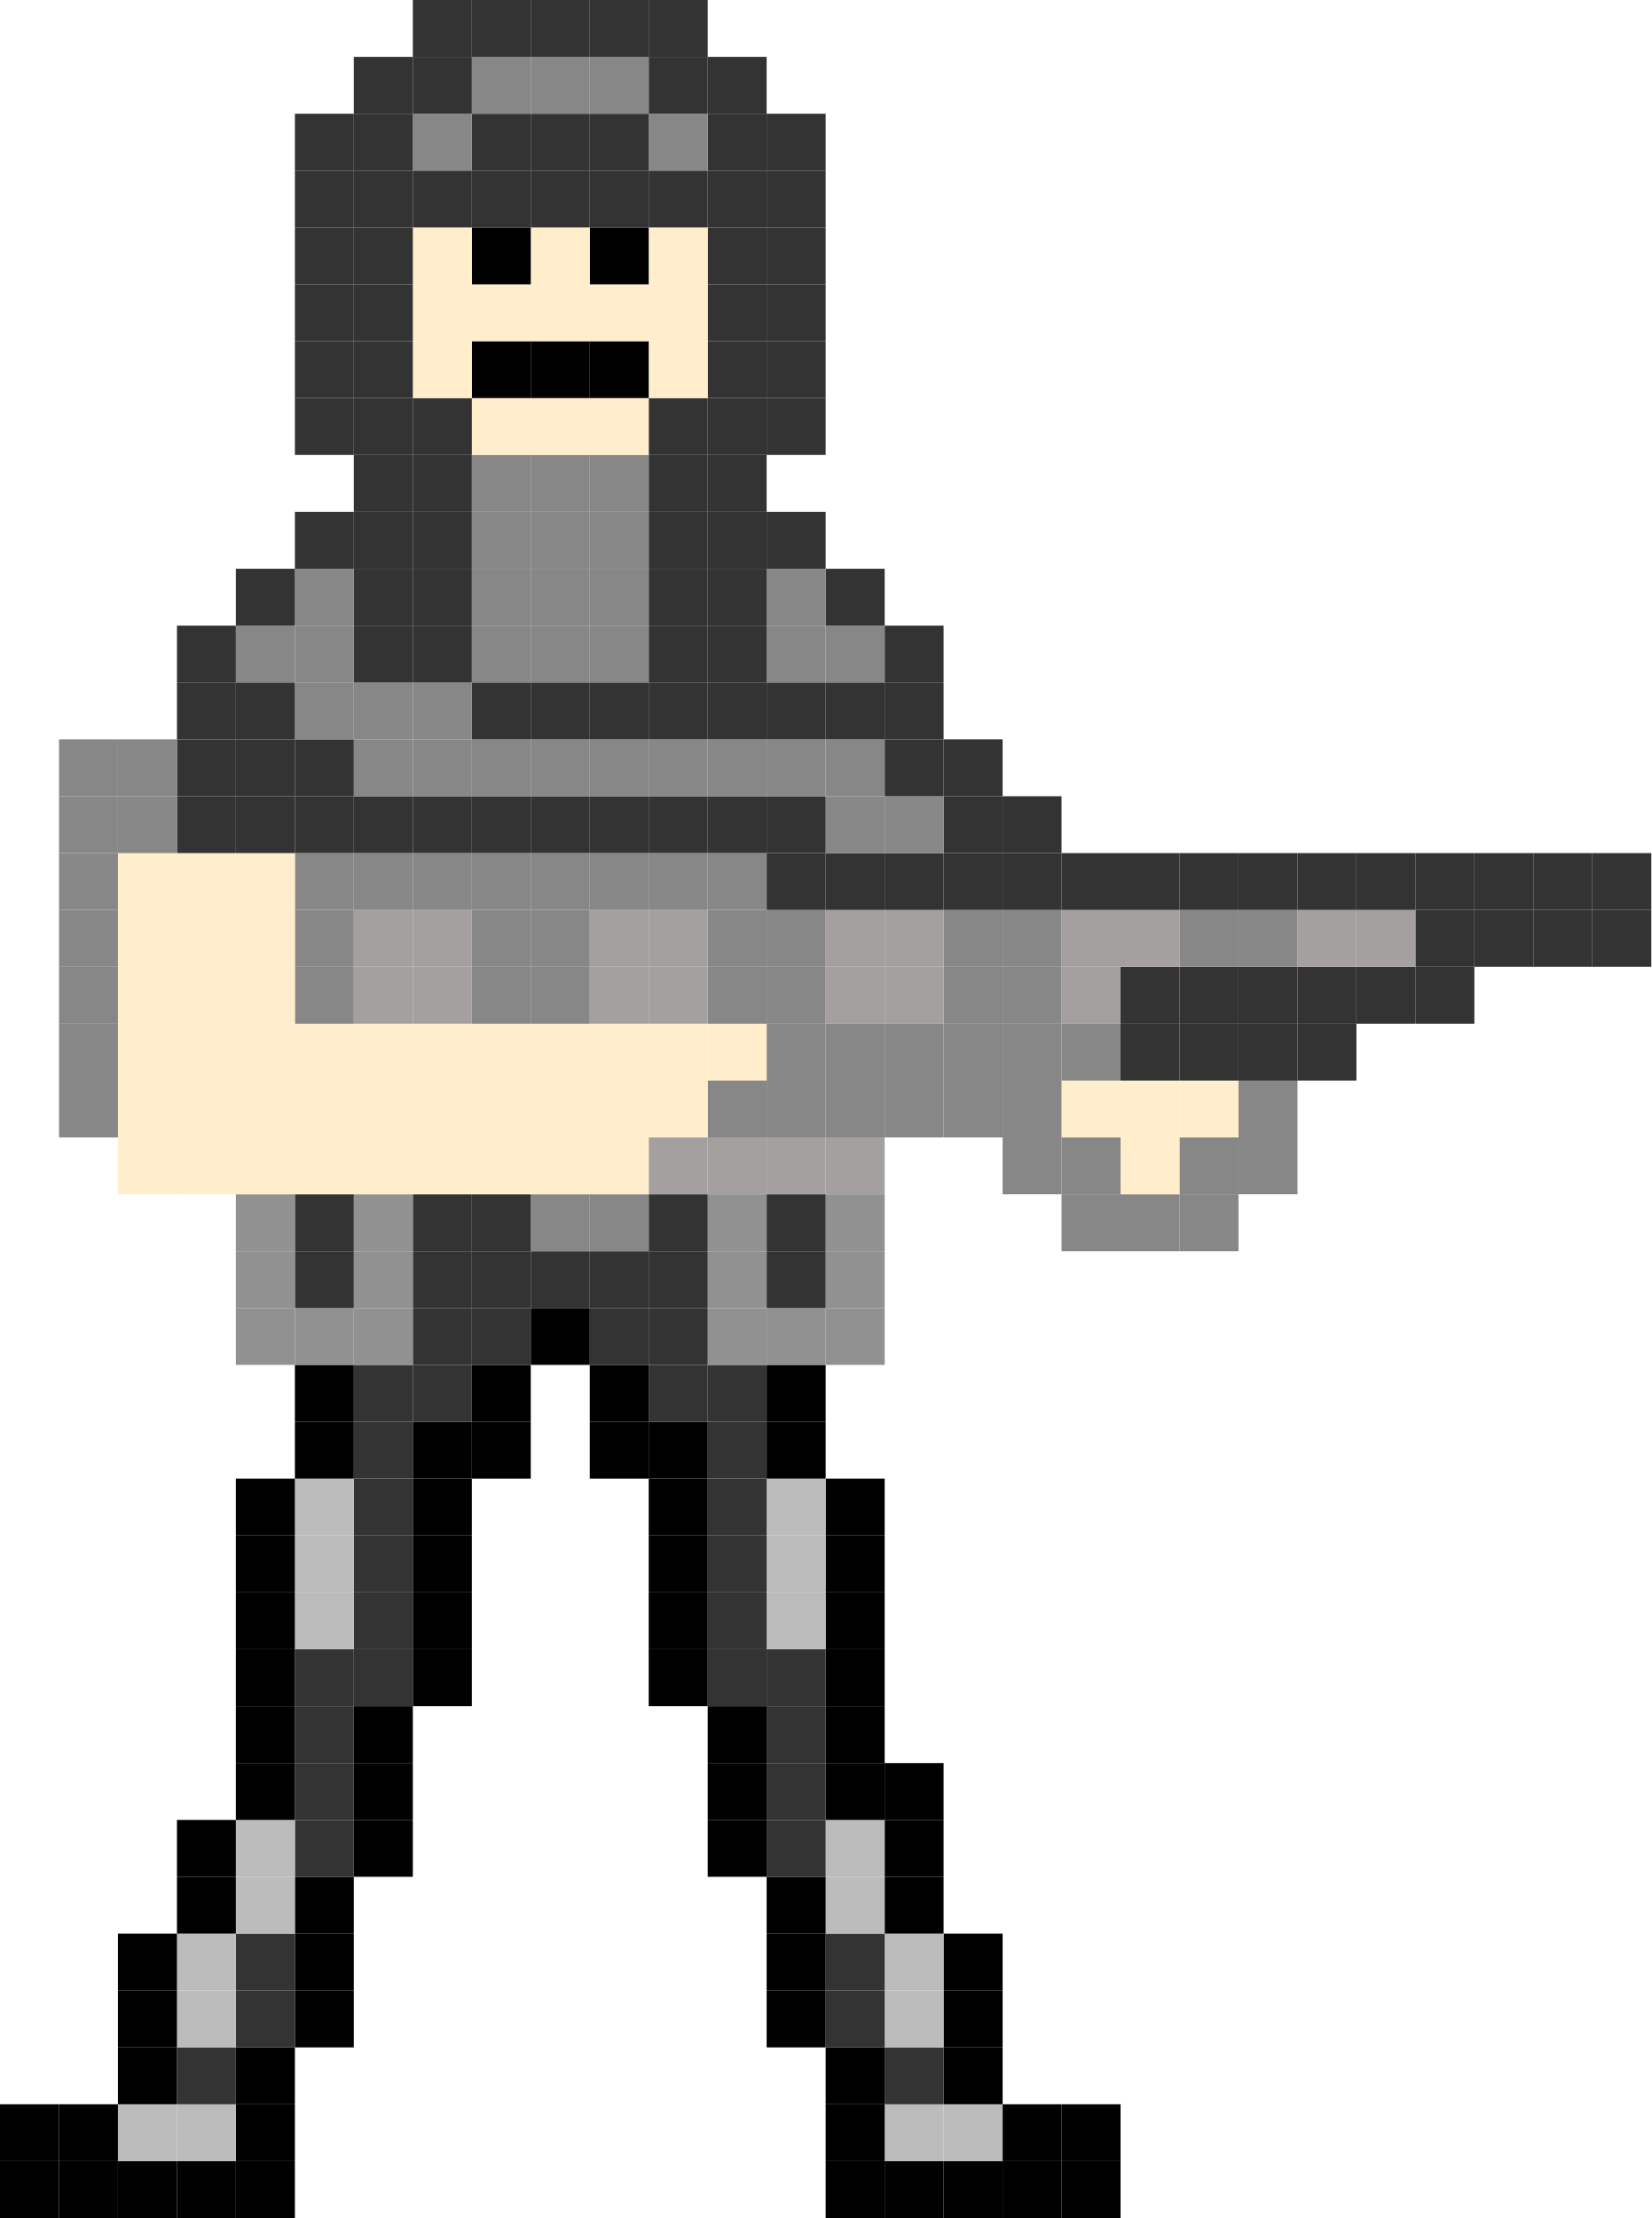
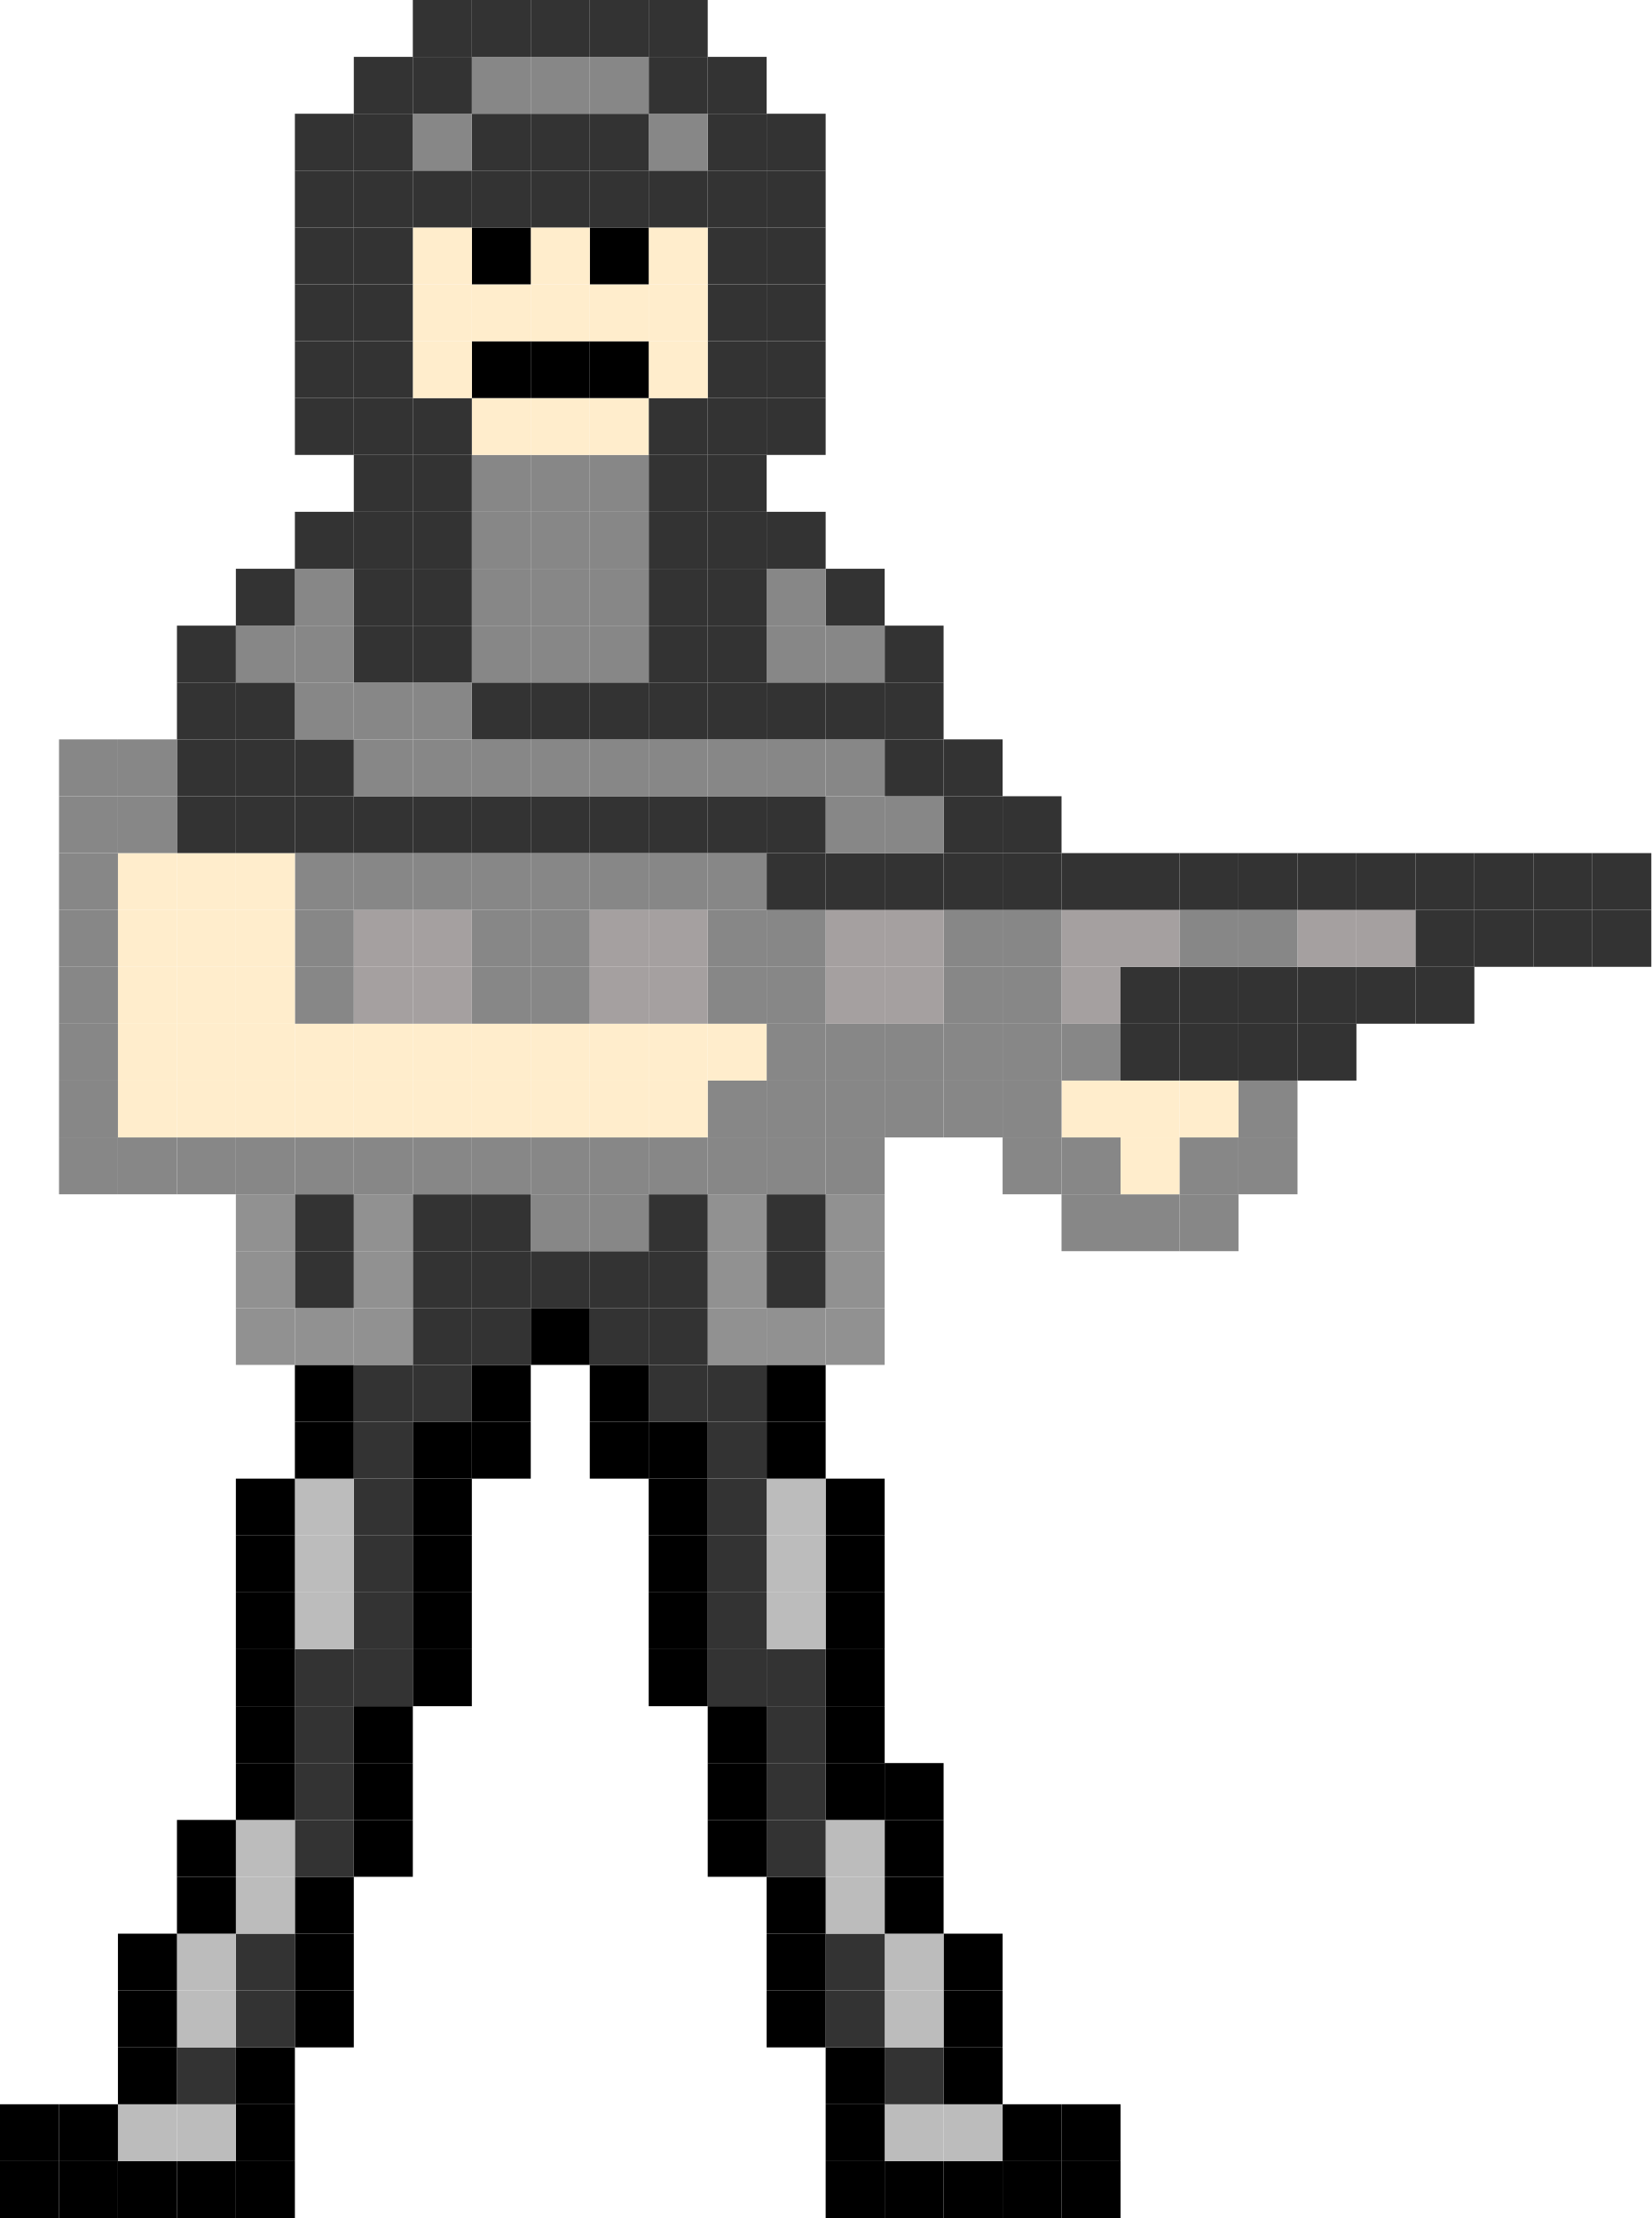
<svg xmlns="http://www.w3.org/2000/svg" id="Layer_1" data-name="Layer 1" viewBox="0 0 169 227">
  <defs>
    <style>
      .cls-1 {
        fill: #333;
      }

      .cls-2 {
        fill: #a5a0a0;
      }

      .cls-3 {
        fill: #878787;
      }

      .cls-4 {
        fill: #ffedcc;
      }

      .cls-5 {
        fill: #bcbcbc;
      }

      .cls-6 {
        fill: #919191;
      }
    </style>
  </defs>
  <g>
    <rect class="cls-1" x="162.96" y="93.13" width="6.04" height="5.82" />
    <rect class="cls-1" x="162.96" y="87.31" width="6.04" height="5.82" />
    <rect class="cls-1" x="156.93" y="93.13" width="6.03" height="5.82" />
    <rect class="cls-1" x="156.93" y="87.31" width="6.03" height="5.82" />
    <rect class="cls-1" x="150.89" y="93.13" width="6.04" height="5.82" />
    <rect class="cls-1" x="150.89" y="87.31" width="6.04" height="5.82" />
    <rect class="cls-1" x="144.86" y="98.95" width="6.03" height="5.82" />
    <rect class="cls-1" x="144.86" y="93.13" width="6.03" height="5.82" />
    <rect class="cls-1" x="144.86" y="87.31" width="6.03" height="5.82" />
    <rect class="cls-1" x="138.82" y="98.95" width="6.04" height="5.82" />
    <rect class="cls-2" x="138.82" y="93.13" width="6.04" height="5.82" />
    <rect class="cls-1" x="138.82" y="87.31" width="6.04" height="5.82" />
    <rect class="cls-1" x="132.79" y="104.77" width="6.03" height="5.82" />
    <rect class="cls-1" x="132.79" y="98.95" width="6.03" height="5.82" />
    <rect class="cls-2" x="132.79" y="93.13" width="6.03" height="5.82" />
    <rect class="cls-1" x="132.79" y="87.31" width="6.03" height="5.82" />
    <rect class="cls-3" x="126.75" y="116.41" width="6.04" height="5.82" />
    <rect class="cls-3" x="126.75" y="110.59" width="6.04" height="5.82" />
    <rect class="cls-1" x="126.75" y="104.77" width="6.04" height="5.82" />
    <rect class="cls-1" x="126.75" y="98.95" width="6.04" height="5.82" />
    <rect class="cls-3" x="126.75" y="93.13" width="6.04" height="5.82" />
    <rect class="cls-1" x="126.75" y="87.31" width="6.04" height="5.82" />
    <rect class="cls-3" x="120.71" y="122.23" width="6.04" height="5.82" />
    <rect class="cls-3" x="120.71" y="116.41" width="6.04" height="5.82" />
    <rect class="cls-4" x="120.71" y="110.59" width="6.04" height="5.82" />
    <rect class="cls-1" x="120.71" y="104.77" width="6.04" height="5.82" />
    <rect class="cls-1" x="120.71" y="98.95" width="6.04" height="5.82" />
    <rect class="cls-3" x="120.71" y="93.13" width="6.04" height="5.82" />
    <rect class="cls-1" x="120.71" y="87.31" width="6.04" height="5.82" />
    <rect class="cls-3" x="114.68" y="122.23" width="6.03" height="5.82" />
    <rect class="cls-4" x="114.68" y="116.41" width="6.03" height="5.82" />
    <rect class="cls-4" x="114.68" y="110.59" width="6.03" height="5.82" />
    <rect class="cls-1" x="114.68" y="104.77" width="6.03" height="5.82" />
    <rect class="cls-1" x="114.68" y="98.95" width="6.03" height="5.82" />
    <rect class="cls-2" x="114.68" y="93.13" width="6.03" height="5.82" />
    <rect class="cls-1" x="114.68" y="87.31" width="6.03" height="5.82" />
    <rect x="108.64" y="221.18" width="6.04" height="5.82" />
    <rect x="108.64" y="215.36" width="6.04" height="5.82" />
    <rect class="cls-3" x="108.64" y="122.23" width="6.04" height="5.82" />
    <rect class="cls-3" x="108.64" y="116.41" width="6.04" height="5.82" />
    <rect class="cls-4" x="108.64" y="110.59" width="6.04" height="5.82" />
    <rect class="cls-3" x="108.64" y="104.77" width="6.04" height="5.82" />
    <rect class="cls-2" x="108.64" y="98.95" width="6.04" height="5.82" />
    <rect class="cls-2" x="108.64" y="93.13" width="6.04" height="5.82" />
    <rect class="cls-1" x="108.64" y="87.31" width="6.04" height="5.82" />
    <rect x="102.61" y="221.18" width="6.03" height="5.82" />
    <rect x="102.61" y="215.36" width="6.03" height="5.82" />
    <rect class="cls-3" x="102.61" y="116.41" width="6.03" height="5.82" />
    <rect class="cls-3" x="102.61" y="110.59" width="6.03" height="5.82" />
    <rect class="cls-3" x="102.61" y="104.77" width="6.03" height="5.82" />
    <rect class="cls-3" x="102.61" y="98.95" width="6.03" height="5.82" />
    <rect class="cls-3" x="102.61" y="93.13" width="6.03" height="5.82" />
    <rect class="cls-1" x="102.61" y="87.31" width="6.03" height="5.82" />
    <rect class="cls-1" x="102.61" y="81.49" width="6.03" height="5.82" />
    <rect x="96.57" y="221.18" width="6.04" height="5.82" />
    <rect class="cls-5" x="96.57" y="215.36" width="6.04" height="5.82" />
    <rect x="96.57" y="209.54" width="6.04" height="5.82" />
    <rect x="96.57" y="203.72" width="6.04" height="5.82" />
    <rect x="96.57" y="197.9" width="6.04" height="5.82" />
    <rect class="cls-3" x="96.57" y="110.59" width="6.04" height="5.82" />
    <rect class="cls-3" x="96.57" y="104.77" width="6.04" height="5.82" />
    <rect class="cls-3" x="96.57" y="98.95" width="6.04" height="5.82" />
    <rect class="cls-3" x="96.57" y="93.13" width="6.04" height="5.82" />
    <rect class="cls-1" x="96.57" y="87.31" width="6.04" height="5.82" />
    <rect class="cls-1" x="96.57" y="81.49" width="6.04" height="5.82" />
    <rect class="cls-1" x="96.57" y="75.67" width="6.04" height="5.82" />
    <rect x="90.54" y="221.18" width="6.03" height="5.82" />
    <rect class="cls-5" x="90.54" y="215.36" width="6.03" height="5.82" />
    <rect class="cls-1" x="90.54" y="209.54" width="6.03" height="5.82" />
    <rect class="cls-5" x="90.54" y="203.72" width="6.03" height="5.82" />
    <rect class="cls-5" x="90.54" y="197.9" width="6.03" height="5.82" />
    <rect x="90.54" y="192.08" width="6.03" height="5.82" />
    <rect x="90.54" y="186.26" width="6.03" height="5.82" />
    <rect x="90.54" y="180.44" width="6.03" height="5.82" />
    <rect class="cls-3" x="90.54" y="110.59" width="6.03" height="5.82" />
    <rect class="cls-3" x="90.54" y="104.77" width="6.03" height="5.82" />
    <rect class="cls-2" x="90.54" y="98.95" width="6.03" height="5.82" />
    <rect class="cls-2" x="90.54" y="93.13" width="6.03" height="5.82" />
    <rect class="cls-1" x="90.54" y="87.31" width="6.03" height="5.82" />
    <rect class="cls-3" x="90.54" y="81.49" width="6.03" height="5.82" />
    <rect class="cls-1" x="90.54" y="75.67" width="6.03" height="5.82" />
    <rect class="cls-1" x="90.54" y="69.85" width="6.03" height="5.82" />
    <rect class="cls-1" x="90.54" y="64.03" width="6.03" height="5.82" />
    <rect x="84.5" y="221.18" width="6.04" height="5.82" />
    <rect x="84.5" y="215.36" width="6.04" height="5.82" />
    <rect x="84.5" y="209.54" width="6.04" height="5.82" />
    <rect class="cls-1" x="84.5" y="203.72" width="6.04" height="5.82" />
    <rect class="cls-1" x="84.5" y="197.9" width="6.04" height="5.82" />
    <rect class="cls-5" x="84.5" y="192.08" width="6.04" height="5.82" />
    <rect class="cls-5" x="84.5" y="186.26" width="6.04" height="5.82" />
    <rect x="84.5" y="180.44" width="6.04" height="5.82" />
    <rect x="84.5" y="174.62" width="6.04" height="5.82" />
    <rect x="84.5" y="168.79" width="6.04" height="5.83" />
    <rect x="84.5" y="162.97" width="6.04" height="5.82" />
    <rect x="84.5" y="157.15" width="6.04" height="5.82" />
    <rect x="84.5" y="151.33" width="6.04" height="5.82" />
    <rect class="cls-6" x="84.5" y="133.87" width="6.04" height="5.82" />
    <rect class="cls-6" x="84.5" y="128.05" width="6.04" height="5.82" />
    <rect class="cls-6" x="84.5" y="122.23" width="6.04" height="5.82" />
-     <rect class="cls-2" x="84.5" y="116.41" width="6.04" height="5.82" />
+     <rect class="cls-3" x="84.5" y="116.41" width="6.04" height="5.82" />
    <rect class="cls-3" x="84.5" y="110.59" width="6.04" height="5.82" />
    <rect class="cls-3" x="84.5" y="104.77" width="6.04" height="5.82" />
    <rect class="cls-2" x="84.5" y="98.95" width="6.04" height="5.82" />
    <rect class="cls-2" x="84.5" y="93.13" width="6.04" height="5.82" />
    <rect class="cls-1" x="84.5" y="87.31" width="6.04" height="5.82" />
    <rect class="cls-3" x="84.5" y="81.49" width="6.04" height="5.82" />
    <rect class="cls-3" x="84.5" y="75.67" width="6.04" height="5.82" />
    <rect class="cls-1" x="84.5" y="69.85" width="6.04" height="5.82" />
    <rect class="cls-3" x="84.5" y="64.03" width="6.04" height="5.82" />
    <rect class="cls-1" x="84.5" y="58.21" width="6.04" height="5.82" />
    <rect x="78.46" y="203.72" width="6.04" height="5.82" />
    <rect x="78.46" y="197.9" width="6.04" height="5.82" />
    <rect x="78.46" y="192.08" width="6.04" height="5.82" />
    <rect class="cls-1" x="78.46" y="186.26" width="6.04" height="5.82" />
    <rect class="cls-1" x="78.46" y="180.44" width="6.04" height="5.82" />
    <rect class="cls-1" x="78.46" y="174.62" width="6.04" height="5.82" />
    <rect class="cls-1" x="78.46" y="168.79" width="6.04" height="5.83" />
    <rect class="cls-5" x="78.46" y="162.97" width="6.04" height="5.82" />
    <rect class="cls-5" x="78.46" y="157.15" width="6.04" height="5.82" />
    <rect class="cls-5" x="78.46" y="151.33" width="6.04" height="5.82" />
    <rect x="78.46" y="145.51" width="6.04" height="5.82" />
    <rect x="78.46" y="139.69" width="6.04" height="5.82" />
    <rect class="cls-6" x="78.46" y="133.87" width="6.04" height="5.82" />
    <rect class="cls-1" x="78.46" y="128.05" width="6.04" height="5.82" />
    <rect class="cls-1" x="78.46" y="122.23" width="6.04" height="5.82" />
-     <rect class="cls-2" x="78.46" y="116.41" width="6.04" height="5.82" />
+     <rect class="cls-3" x="78.46" y="116.41" width="6.04" height="5.82" />
    <rect class="cls-3" x="78.46" y="110.59" width="6.04" height="5.82" />
    <rect class="cls-3" x="78.46" y="104.77" width="6.04" height="5.82" />
    <rect class="cls-3" x="78.46" y="98.95" width="6.04" height="5.82" />
    <rect class="cls-3" x="78.46" y="93.13" width="6.04" height="5.82" />
    <rect class="cls-1" x="78.46" y="87.31" width="6.04" height="5.82" />
    <rect class="cls-1" x="78.46" y="81.49" width="6.04" height="5.82" />
    <rect class="cls-3" x="78.46" y="75.67" width="6.04" height="5.82" />
    <rect class="cls-1" x="78.46" y="69.85" width="6.04" height="5.82" />
    <rect class="cls-3" x="78.46" y="64.03" width="6.04" height="5.82" />
    <rect class="cls-3" x="78.46" y="58.21" width="6.04" height="5.82" />
    <rect class="cls-1" x="78.46" y="52.38" width="6.04" height="5.83" />
    <rect class="cls-1" x="78.46" y="40.74" width="6.04" height="5.82" />
    <rect class="cls-1" x="78.46" y="34.92" width="6.04" height="5.82" />
    <rect class="cls-1" x="78.46" y="29.1" width="6.04" height="5.82" />
    <rect class="cls-1" x="78.46" y="23.28" width="6.04" height="5.82" />
    <rect class="cls-1" x="78.46" y="17.46" width="6.04" height="5.82" />
    <rect class="cls-1" x="78.46" y="11.64" width="6.04" height="5.82" />
    <rect x="72.43" y="186.26" width="6.03" height="5.82" />
    <rect x="72.43" y="180.44" width="6.03" height="5.82" />
    <rect x="72.43" y="174.62" width="6.03" height="5.82" />
    <rect class="cls-1" x="72.43" y="168.79" width="6.03" height="5.83" />
    <rect class="cls-1" x="72.43" y="162.97" width="6.03" height="5.82" />
    <rect class="cls-1" x="72.43" y="157.15" width="6.03" height="5.82" />
    <rect class="cls-1" x="72.43" y="151.33" width="6.03" height="5.82" />
    <rect class="cls-1" x="72.43" y="145.51" width="6.03" height="5.82" />
    <rect class="cls-1" x="72.43" y="139.69" width="6.03" height="5.82" />
    <rect class="cls-6" x="72.43" y="133.87" width="6.03" height="5.82" />
    <rect class="cls-6" x="72.43" y="128.05" width="6.03" height="5.82" />
    <rect class="cls-6" x="72.43" y="122.23" width="6.03" height="5.82" />
-     <rect class="cls-2" x="72.43" y="116.41" width="6.03" height="5.82" />
+     <rect class="cls-3" x="72.43" y="116.41" width="6.03" height="5.82" />
    <rect class="cls-3" x="72.43" y="110.59" width="6.03" height="5.82" />
    <rect class="cls-4" x="72.43" y="104.77" width="6.03" height="5.82" />
    <rect class="cls-3" x="72.43" y="98.95" width="6.03" height="5.82" />
    <rect class="cls-3" x="72.43" y="93.13" width="6.03" height="5.82" />
    <rect class="cls-3" x="72.43" y="87.31" width="6.03" height="5.82" />
    <rect class="cls-1" x="72.43" y="81.49" width="6.03" height="5.82" />
    <rect class="cls-3" x="72.43" y="75.67" width="6.03" height="5.82" />
    <rect class="cls-1" x="72.43" y="69.85" width="6.03" height="5.82" />
    <rect class="cls-1" x="72.43" y="64.03" width="6.03" height="5.82" />
    <rect class="cls-1" x="72.43" y="58.21" width="6.03" height="5.82" />
    <rect class="cls-1" x="72.43" y="52.38" width="6.03" height="5.83" />
    <rect class="cls-1" x="72.43" y="46.56" width="6.03" height="5.82" />
    <rect class="cls-1" x="72.43" y="40.74" width="6.03" height="5.82" />
    <rect class="cls-1" x="72.43" y="34.92" width="6.03" height="5.82" />
    <rect class="cls-1" x="72.43" y="29.1" width="6.03" height="5.82" />
    <rect class="cls-1" x="72.43" y="23.28" width="6.03" height="5.82" />
    <rect class="cls-1" x="72.43" y="17.46" width="6.03" height="5.82" />
    <rect class="cls-1" x="72.43" y="11.64" width="6.03" height="5.82" />
    <rect class="cls-1" x="72.43" y="5.82" width="6.03" height="5.82" />
    <rect x="66.39" y="168.79" width="6.04" height="5.83" />
    <rect x="66.39" y="162.97" width="6.04" height="5.82" />
    <rect x="66.39" y="157.15" width="6.04" height="5.82" />
    <rect x="66.39" y="151.33" width="6.04" height="5.82" />
    <rect x="66.39" y="145.51" width="6.04" height="5.82" />
    <rect class="cls-1" x="66.39" y="139.69" width="6.04" height="5.82" />
    <rect class="cls-1" x="66.39" y="133.87" width="6.04" height="5.82" />
    <rect class="cls-1" x="66.39" y="128.05" width="6.04" height="5.82" />
    <rect class="cls-1" x="66.39" y="122.23" width="6.04" height="5.82" />
-     <rect class="cls-2" x="66.39" y="116.41" width="6.04" height="5.82" />
+     <rect class="cls-3" x="66.39" y="116.41" width="6.04" height="5.82" />
    <rect class="cls-4" x="66.39" y="110.59" width="6.04" height="5.82" />
    <rect class="cls-4" x="66.39" y="104.77" width="6.04" height="5.82" />
    <rect class="cls-2" x="66.39" y="98.95" width="6.04" height="5.82" />
    <rect class="cls-2" x="66.39" y="93.13" width="6.04" height="5.82" />
    <rect class="cls-3" x="66.39" y="87.31" width="6.04" height="5.82" />
    <rect class="cls-1" x="66.39" y="81.49" width="6.04" height="5.82" />
    <rect class="cls-3" x="66.39" y="75.67" width="6.04" height="5.82" />
    <rect class="cls-1" x="66.39" y="69.85" width="6.04" height="5.82" />
    <rect class="cls-1" x="66.39" y="64.03" width="6.04" height="5.82" />
    <rect class="cls-1" x="66.39" y="58.21" width="6.04" height="5.82" />
    <rect class="cls-1" x="66.39" y="52.38" width="6.04" height="5.83" />
    <rect class="cls-1" x="66.39" y="46.56" width="6.04" height="5.82" />
    <rect class="cls-1" x="66.39" y="40.74" width="6.04" height="5.82" />
    <rect class="cls-4" x="66.39" y="34.92" width="6.04" height="5.82" />
    <rect class="cls-4" x="66.39" y="29.1" width="6.04" height="5.82" />
    <rect class="cls-4" x="66.39" y="23.28" width="6.04" height="5.82" />
    <rect class="cls-1" x="66.39" y="17.46" width="6.04" height="5.82" />
    <rect class="cls-3" x="66.39" y="11.64" width="6.04" height="5.82" />
    <rect class="cls-1" x="66.39" y="5.82" width="6.04" height="5.82" />
    <rect class="cls-1" x="66.39" width="6.04" height="5.82" />
    <rect x="60.36" y="145.51" width="6.03" height="5.82" />
    <rect x="60.36" y="139.69" width="6.03" height="5.82" />
    <rect class="cls-1" x="60.36" y="133.87" width="6.03" height="5.82" />
    <rect class="cls-1" x="60.36" y="128.05" width="6.03" height="5.82" />
    <rect class="cls-3" x="60.36" y="122.23" width="6.03" height="5.82" />
-     <rect class="cls-4" x="60.36" y="116.41" width="6.03" height="5.82" />
+     <rect class="cls-3" x="60.36" y="116.41" width="6.03" height="5.82" />
    <rect class="cls-4" x="60.36" y="110.59" width="6.03" height="5.82" />
    <rect class="cls-4" x="60.36" y="104.77" width="6.03" height="5.82" />
    <rect class="cls-2" x="60.36" y="98.95" width="6.03" height="5.82" />
    <rect class="cls-2" x="60.36" y="93.13" width="6.03" height="5.82" />
    <rect class="cls-3" x="60.36" y="87.31" width="6.03" height="5.82" />
    <rect class="cls-1" x="60.36" y="81.49" width="6.03" height="5.82" />
    <rect class="cls-3" x="60.36" y="75.67" width="6.03" height="5.82" />
    <rect class="cls-1" x="60.36" y="69.85" width="6.03" height="5.82" />
    <rect class="cls-3" x="60.36" y="64.03" width="6.03" height="5.82" />
    <rect class="cls-3" x="60.36" y="58.21" width="6.03" height="5.82" />
    <rect class="cls-3" x="60.36" y="52.38" width="6.03" height="5.83" />
    <rect class="cls-3" x="60.36" y="46.56" width="6.03" height="5.82" />
    <rect class="cls-4" x="60.36" y="40.74" width="6.03" height="5.82" />
    <rect x="60.36" y="34.92" width="6.03" height="5.82" />
    <rect class="cls-4" x="60.36" y="29.1" width="6.03" height="5.82" />
    <rect x="60.36" y="23.28" width="6.03" height="5.82" />
    <rect class="cls-1" x="60.36" y="17.46" width="6.03" height="5.82" />
    <rect class="cls-1" x="60.36" y="11.64" width="6.03" height="5.82" />
    <rect class="cls-3" x="60.36" y="5.82" width="6.03" height="5.82" />
    <rect class="cls-1" x="60.36" width="6.03" height="5.82" />
    <rect x="54.32" y="133.87" width="6.04" height="5.82" />
    <rect class="cls-1" x="54.32" y="128.05" width="6.04" height="5.82" />
    <rect class="cls-3" x="54.32" y="122.23" width="6.04" height="5.82" />
-     <rect class="cls-4" x="54.32" y="116.41" width="6.04" height="5.82" />
+     <rect class="cls-3" x="54.32" y="116.41" width="6.04" height="5.82" />
    <rect class="cls-4" x="54.32" y="110.59" width="6.04" height="5.82" />
    <rect class="cls-4" x="54.32" y="104.77" width="6.04" height="5.82" />
    <rect class="cls-3" x="54.32" y="98.95" width="6.04" height="5.82" />
    <rect class="cls-3" x="54.32" y="93.13" width="6.04" height="5.82" />
    <rect class="cls-3" x="54.32" y="87.31" width="6.04" height="5.82" />
    <rect class="cls-1" x="54.32" y="81.49" width="6.04" height="5.82" />
    <rect class="cls-3" x="54.32" y="75.67" width="6.04" height="5.82" />
    <rect class="cls-1" x="54.32" y="69.85" width="6.04" height="5.82" />
    <rect class="cls-3" x="54.32" y="64.03" width="6.04" height="5.82" />
    <rect class="cls-3" x="54.32" y="58.21" width="6.04" height="5.82" />
    <rect class="cls-3" x="54.32" y="52.38" width="6.04" height="5.83" />
    <rect class="cls-3" x="54.32" y="46.56" width="6.04" height="5.82" />
    <rect class="cls-4" x="54.32" y="40.74" width="6.04" height="5.82" />
    <rect x="54.32" y="34.92" width="6.04" height="5.82" />
    <rect class="cls-4" x="54.32" y="29.1" width="6.04" height="5.82" />
    <rect class="cls-4" x="54.32" y="23.28" width="6.04" height="5.82" />
    <rect class="cls-1" x="54.32" y="17.46" width="6.04" height="5.82" />
    <rect class="cls-1" x="54.32" y="11.64" width="6.04" height="5.82" />
    <rect class="cls-3" x="54.32" y="5.82" width="6.04" height="5.82" />
    <rect class="cls-1" x="54.32" width="6.04" height="5.82" />
    <rect x="48.29" y="145.51" width="6.03" height="5.82" />
    <rect x="48.29" y="139.69" width="6.03" height="5.82" />
    <rect class="cls-1" x="48.29" y="133.87" width="6.03" height="5.82" />
    <rect class="cls-1" x="48.29" y="128.05" width="6.03" height="5.82" />
    <rect class="cls-1" x="48.29" y="122.23" width="6.03" height="5.82" />
-     <rect class="cls-4" x="48.29" y="116.41" width="6.03" height="5.82" />
+     <rect class="cls-3" x="48.29" y="116.41" width="6.03" height="5.82" />
    <rect class="cls-4" x="48.29" y="110.59" width="6.03" height="5.82" />
    <rect class="cls-4" x="48.29" y="104.77" width="6.03" height="5.82" />
    <rect class="cls-3" x="48.29" y="98.95" width="6.03" height="5.82" />
    <rect class="cls-3" x="48.29" y="93.13" width="6.03" height="5.82" />
    <rect class="cls-3" x="48.29" y="87.31" width="6.03" height="5.82" />
    <rect class="cls-1" x="48.29" y="81.49" width="6.03" height="5.82" />
    <rect class="cls-3" x="48.29" y="75.67" width="6.03" height="5.82" />
    <rect class="cls-1" x="48.29" y="69.85" width="6.03" height="5.82" />
    <rect class="cls-3" x="48.29" y="64.03" width="6.03" height="5.82" />
    <rect class="cls-3" x="48.29" y="58.21" width="6.03" height="5.82" />
    <rect class="cls-3" x="48.29" y="52.38" width="6.03" height="5.83" />
    <rect class="cls-3" x="48.29" y="46.56" width="6.03" height="5.82" />
    <rect class="cls-4" x="48.29" y="40.74" width="6.03" height="5.82" />
    <rect x="48.29" y="34.92" width="6.03" height="5.82" />
    <rect class="cls-4" x="48.29" y="29.1" width="6.03" height="5.82" />
    <rect x="48.29" y="23.28" width="6.03" height="5.82" />
    <rect class="cls-1" x="48.29" y="17.46" width="6.03" height="5.82" />
    <rect class="cls-1" x="48.29" y="11.64" width="6.03" height="5.82" />
    <rect class="cls-3" x="48.29" y="5.82" width="6.03" height="5.82" />
    <rect class="cls-1" x="48.29" width="6.03" height="5.82" />
    <rect x="42.25" y="168.79" width="6.04" height="5.83" />
    <rect x="42.25" y="162.97" width="6.04" height="5.82" />
    <rect x="42.25" y="157.15" width="6.04" height="5.82" />
    <rect x="42.25" y="151.33" width="6.04" height="5.82" />
    <rect x="42.25" y="145.51" width="6.04" height="5.82" />
    <rect class="cls-1" x="42.25" y="139.69" width="6.04" height="5.82" />
    <rect class="cls-1" x="42.25" y="133.87" width="6.04" height="5.82" />
    <rect class="cls-1" x="42.25" y="128.05" width="6.04" height="5.82" />
    <rect class="cls-1" x="42.25" y="122.23" width="6.04" height="5.82" />
-     <rect class="cls-4" x="42.25" y="116.41" width="6.04" height="5.82" />
+     <rect class="cls-3" x="42.25" y="116.41" width="6.04" height="5.82" />
    <rect class="cls-4" x="42.25" y="110.59" width="6.04" height="5.82" />
    <rect class="cls-4" x="42.25" y="104.77" width="6.04" height="5.82" />
    <rect class="cls-2" x="42.25" y="98.95" width="6.04" height="5.82" />
    <rect class="cls-2" x="42.25" y="93.13" width="6.04" height="5.82" />
    <rect class="cls-3" x="42.25" y="87.31" width="6.04" height="5.82" />
    <rect class="cls-1" x="42.25" y="81.49" width="6.04" height="5.82" />
    <rect class="cls-3" x="42.25" y="75.67" width="6.04" height="5.82" />
    <rect class="cls-3" x="42.25" y="69.85" width="6.04" height="5.82" />
    <rect class="cls-1" x="42.25" y="64.03" width="6.04" height="5.82" />
    <rect class="cls-1" x="42.25" y="58.21" width="6.04" height="5.82" />
    <rect class="cls-1" x="42.25" y="52.38" width="6.04" height="5.83" />
    <rect class="cls-1" x="42.25" y="46.56" width="6.04" height="5.82" />
    <rect class="cls-1" x="42.25" y="40.74" width="6.04" height="5.82" />
    <rect class="cls-4" x="42.25" y="34.92" width="6.04" height="5.82" />
    <rect class="cls-4" x="42.25" y="29.1" width="6.04" height="5.82" />
    <rect class="cls-4" x="42.25" y="23.28" width="6.04" height="5.82" />
    <rect class="cls-1" x="42.25" y="17.46" width="6.04" height="5.82" />
    <rect class="cls-3" x="42.25" y="11.64" width="6.04" height="5.82" />
    <rect class="cls-1" x="42.25" y="5.82" width="6.04" height="5.82" />
    <rect class="cls-1" x="42.25" width="6.04" height="5.82" />
    <rect x="36.21" y="186.26" width="6.04" height="5.82" />
    <rect x="36.21" y="180.44" width="6.04" height="5.82" />
    <rect x="36.21" y="174.62" width="6.04" height="5.82" />
    <rect class="cls-1" x="36.21" y="168.79" width="6.04" height="5.83" />
    <rect class="cls-1" x="36.21" y="162.97" width="6.04" height="5.82" />
    <rect class="cls-1" x="36.21" y="157.15" width="6.04" height="5.82" />
    <rect class="cls-1" x="36.21" y="151.33" width="6.04" height="5.82" />
    <rect class="cls-1" x="36.21" y="145.51" width="6.04" height="5.82" />
    <rect class="cls-1" x="36.21" y="139.69" width="6.04" height="5.82" />
    <rect class="cls-6" x="36.21" y="133.87" width="6.04" height="5.82" />
    <rect class="cls-6" x="36.21" y="128.05" width="6.04" height="5.82" />
    <rect class="cls-6" x="36.21" y="122.23" width="6.04" height="5.82" />
-     <rect class="cls-4" x="36.21" y="116.41" width="6.04" height="5.82" />
+     <rect class="cls-3" x="36.21" y="116.41" width="6.04" height="5.82" />
    <rect class="cls-4" x="36.21" y="110.59" width="6.04" height="5.82" />
    <rect class="cls-4" x="36.21" y="104.77" width="6.04" height="5.82" />
    <rect class="cls-2" x="36.21" y="98.95" width="6.04" height="5.82" />
    <rect class="cls-2" x="36.21" y="93.13" width="6.04" height="5.82" />
    <rect class="cls-3" x="36.21" y="87.31" width="6.04" height="5.82" />
    <rect class="cls-1" x="36.21" y="81.49" width="6.04" height="5.82" />
    <rect class="cls-3" x="36.21" y="75.67" width="6.04" height="5.82" />
    <rect class="cls-3" x="36.21" y="69.85" width="6.04" height="5.82" />
    <rect class="cls-1" x="36.21" y="64.03" width="6.04" height="5.82" />
    <rect class="cls-1" x="36.21" y="58.21" width="6.04" height="5.82" />
    <rect class="cls-1" x="36.21" y="52.38" width="6.04" height="5.83" />
    <rect class="cls-1" x="36.21" y="46.56" width="6.04" height="5.82" />
    <rect class="cls-1" x="36.21" y="40.74" width="6.04" height="5.82" />
    <rect class="cls-1" x="36.21" y="34.92" width="6.04" height="5.82" />
    <rect class="cls-1" x="36.21" y="29.1" width="6.04" height="5.82" />
    <rect class="cls-1" x="36.21" y="23.28" width="6.04" height="5.82" />
    <rect class="cls-1" x="36.21" y="17.46" width="6.04" height="5.82" />
    <rect class="cls-1" x="36.21" y="11.64" width="6.04" height="5.82" />
    <rect class="cls-1" x="36.21" y="5.82" width="6.04" height="5.82" />
    <rect x="30.18" y="203.72" width="6.03" height="5.82" />
    <rect x="30.18" y="197.9" width="6.03" height="5.82" />
    <rect x="30.18" y="192.08" width="6.03" height="5.82" />
    <rect class="cls-1" x="30.18" y="186.26" width="6.03" height="5.82" />
    <rect class="cls-1" x="30.18" y="180.44" width="6.03" height="5.82" />
    <rect class="cls-1" x="30.18" y="174.62" width="6.03" height="5.82" />
    <rect class="cls-1" x="30.18" y="168.79" width="6.03" height="5.83" />
    <rect class="cls-5" x="30.18" y="162.97" width="6.03" height="5.82" />
    <rect class="cls-5" x="30.18" y="157.15" width="6.03" height="5.82" />
    <rect class="cls-5" x="30.18" y="151.33" width="6.03" height="5.82" />
    <rect x="30.18" y="145.51" width="6.03" height="5.82" />
    <rect x="30.18" y="139.69" width="6.03" height="5.82" />
    <rect class="cls-6" x="30.18" y="133.87" width="6.03" height="5.82" />
    <rect class="cls-1" x="30.18" y="128.05" width="6.03" height="5.82" />
    <rect class="cls-1" x="30.18" y="122.23" width="6.03" height="5.82" />
-     <rect class="cls-4" x="30.18" y="116.41" width="6.03" height="5.82" />
+     <rect class="cls-3" x="30.18" y="116.41" width="6.03" height="5.82" />
    <rect class="cls-4" x="30.18" y="110.59" width="6.03" height="5.82" />
    <rect class="cls-4" x="30.18" y="104.77" width="6.03" height="5.82" />
    <rect class="cls-3" x="30.18" y="98.95" width="6.03" height="5.82" />
    <rect class="cls-3" x="30.18" y="93.13" width="6.03" height="5.82" />
    <rect class="cls-3" x="30.18" y="87.31" width="6.03" height="5.82" />
    <rect class="cls-1" x="30.18" y="81.49" width="6.03" height="5.82" />
    <rect class="cls-1" x="30.18" y="75.67" width="6.03" height="5.82" />
    <rect class="cls-3" x="30.18" y="69.85" width="6.03" height="5.82" />
    <rect class="cls-3" x="30.18" y="64.03" width="6.03" height="5.82" />
    <rect class="cls-3" x="30.18" y="58.21" width="6.03" height="5.82" />
    <rect class="cls-1" x="30.18" y="52.38" width="6.03" height="5.83" />
    <rect class="cls-1" x="30.18" y="40.74" width="6.03" height="5.82" />
    <rect class="cls-1" x="30.18" y="34.92" width="6.03" height="5.82" />
    <rect class="cls-1" x="30.18" y="29.1" width="6.03" height="5.82" />
    <rect class="cls-1" x="30.18" y="23.28" width="6.03" height="5.82" />
    <rect class="cls-1" x="30.18" y="17.46" width="6.03" height="5.82" />
    <rect class="cls-1" x="30.18" y="11.64" width="6.03" height="5.82" />
    <rect x="24.14" y="221.18" width="6.04" height="5.82" />
    <rect x="24.14" y="215.36" width="6.04" height="5.82" />
    <rect x="24.14" y="209.54" width="6.04" height="5.82" />
    <rect class="cls-1" x="24.14" y="203.72" width="6.04" height="5.82" />
    <rect class="cls-1" x="24.14" y="197.9" width="6.04" height="5.82" />
    <rect class="cls-5" x="24.14" y="192.08" width="6.04" height="5.82" />
    <rect class="cls-5" x="24.14" y="186.26" width="6.04" height="5.82" />
    <rect x="24.14" y="180.44" width="6.04" height="5.82" />
    <rect x="24.14" y="174.62" width="6.04" height="5.82" />
    <rect x="24.14" y="168.79" width="6.04" height="5.83" />
    <rect x="24.14" y="162.97" width="6.04" height="5.82" />
    <rect x="24.14" y="157.15" width="6.04" height="5.82" />
    <rect x="24.14" y="151.33" width="6.04" height="5.82" />
    <rect class="cls-6" x="24.14" y="133.87" width="6.04" height="5.82" />
    <rect class="cls-6" x="24.14" y="128.05" width="6.04" height="5.82" />
    <rect class="cls-6" x="24.14" y="122.23" width="6.04" height="5.82" />
-     <rect class="cls-4" x="24.14" y="116.41" width="6.04" height="5.82" />
+     <rect class="cls-3" x="24.14" y="116.41" width="6.04" height="5.82" />
    <rect class="cls-4" x="24.14" y="110.59" width="6.04" height="5.82" />
    <rect class="cls-4" x="24.14" y="104.77" width="6.04" height="5.82" />
    <rect class="cls-4" x="24.14" y="98.95" width="6.04" height="5.82" />
    <rect class="cls-4" x="24.14" y="93.13" width="6.04" height="5.82" />
    <rect class="cls-4" x="24.14" y="87.31" width="6.04" height="5.82" />
    <rect class="cls-1" x="24.14" y="81.49" width="6.04" height="5.82" />
    <rect class="cls-1" x="24.14" y="75.67" width="6.04" height="5.82" />
    <rect class="cls-1" x="24.14" y="69.85" width="6.04" height="5.82" />
    <rect class="cls-3" x="24.14" y="64.03" width="6.04" height="5.82" />
    <rect class="cls-1" x="24.14" y="58.21" width="6.04" height="5.82" />
    <rect x="18.11" y="221.18" width="6.03" height="5.82" />
    <rect class="cls-5" x="18.11" y="215.36" width="6.03" height="5.82" />
    <rect class="cls-1" x="18.11" y="209.54" width="6.03" height="5.82" />
    <rect class="cls-5" x="18.11" y="203.72" width="6.03" height="5.82" />
    <rect class="cls-5" x="18.11" y="197.9" width="6.03" height="5.82" />
    <rect x="18.11" y="192.08" width="6.03" height="5.82" />
    <rect x="18.11" y="186.26" width="6.03" height="5.82" />
-     <rect class="cls-4" x="18.11" y="116.41" width="6.03" height="5.82" />
+     <rect class="cls-3" x="18.11" y="116.41" width="6.03" height="5.82" />
    <rect class="cls-4" x="18.11" y="110.59" width="6.03" height="5.82" />
    <rect class="cls-4" x="18.11" y="104.77" width="6.03" height="5.82" />
    <rect class="cls-4" x="18.11" y="98.95" width="6.03" height="5.82" />
    <rect class="cls-4" x="18.11" y="93.13" width="6.03" height="5.82" />
    <rect class="cls-4" x="18.11" y="87.31" width="6.03" height="5.82" />
    <rect class="cls-1" x="18.11" y="81.49" width="6.03" height="5.82" />
    <rect class="cls-1" x="18.11" y="75.67" width="6.03" height="5.82" />
    <rect class="cls-1" x="18.11" y="69.85" width="6.03" height="5.82" />
    <rect class="cls-1" x="18.11" y="64.03" width="6.03" height="5.82" />
    <rect x="12.07" y="221.18" width="6.04" height="5.82" />
    <rect class="cls-5" x="12.07" y="215.36" width="6.04" height="5.82" />
    <rect x="12.07" y="209.54" width="6.04" height="5.82" />
    <rect x="12.07" y="203.72" width="6.04" height="5.82" />
    <rect x="12.07" y="197.9" width="6.04" height="5.82" />
-     <rect class="cls-4" x="12.07" y="116.41" width="6.04" height="5.82" />
+     <rect class="cls-3" x="12.07" y="116.41" width="6.04" height="5.82" />
    <rect class="cls-4" x="12.07" y="110.59" width="6.04" height="5.82" />
    <rect class="cls-4" x="12.07" y="104.77" width="6.04" height="5.82" />
    <rect class="cls-4" x="12.07" y="98.95" width="6.04" height="5.82" />
    <rect class="cls-4" x="12.07" y="93.13" width="6.04" height="5.82" />
    <rect class="cls-4" x="12.07" y="87.31" width="6.04" height="5.82" />
    <rect class="cls-3" x="12.07" y="81.49" width="6.04" height="5.82" />
    <rect class="cls-3" x="12.07" y="75.67" width="6.04" height="5.82" />
    <rect x="6.04" y="221.18" width="6.03" height="5.82" />
    <rect x="6.04" y="215.36" width="6.03" height="5.82" />
+     <rect class="cls-3" x="6.04" y="116.41" width="6.03" height="5.82" />
    <rect class="cls-3" x="6.04" y="110.59" width="6.03" height="5.82" />
    <rect class="cls-3" x="6.04" y="104.77" width="6.03" height="5.82" />
    <rect class="cls-3" x="6.04" y="98.95" width="6.03" height="5.82" />
    <rect class="cls-3" x="6.04" y="93.13" width="6.03" height="5.82" />
    <rect class="cls-3" x="6.04" y="87.31" width="6.03" height="5.82" />
    <rect class="cls-3" x="6.04" y="81.49" width="6.03" height="5.82" />
    <rect class="cls-3" x="6.04" y="75.67" width="6.03" height="5.82" />
    <rect y="221.18" width="6.04" height="5.82" />
    <rect y="215.36" width="6.04" height="5.82" />
  </g>
</svg>
